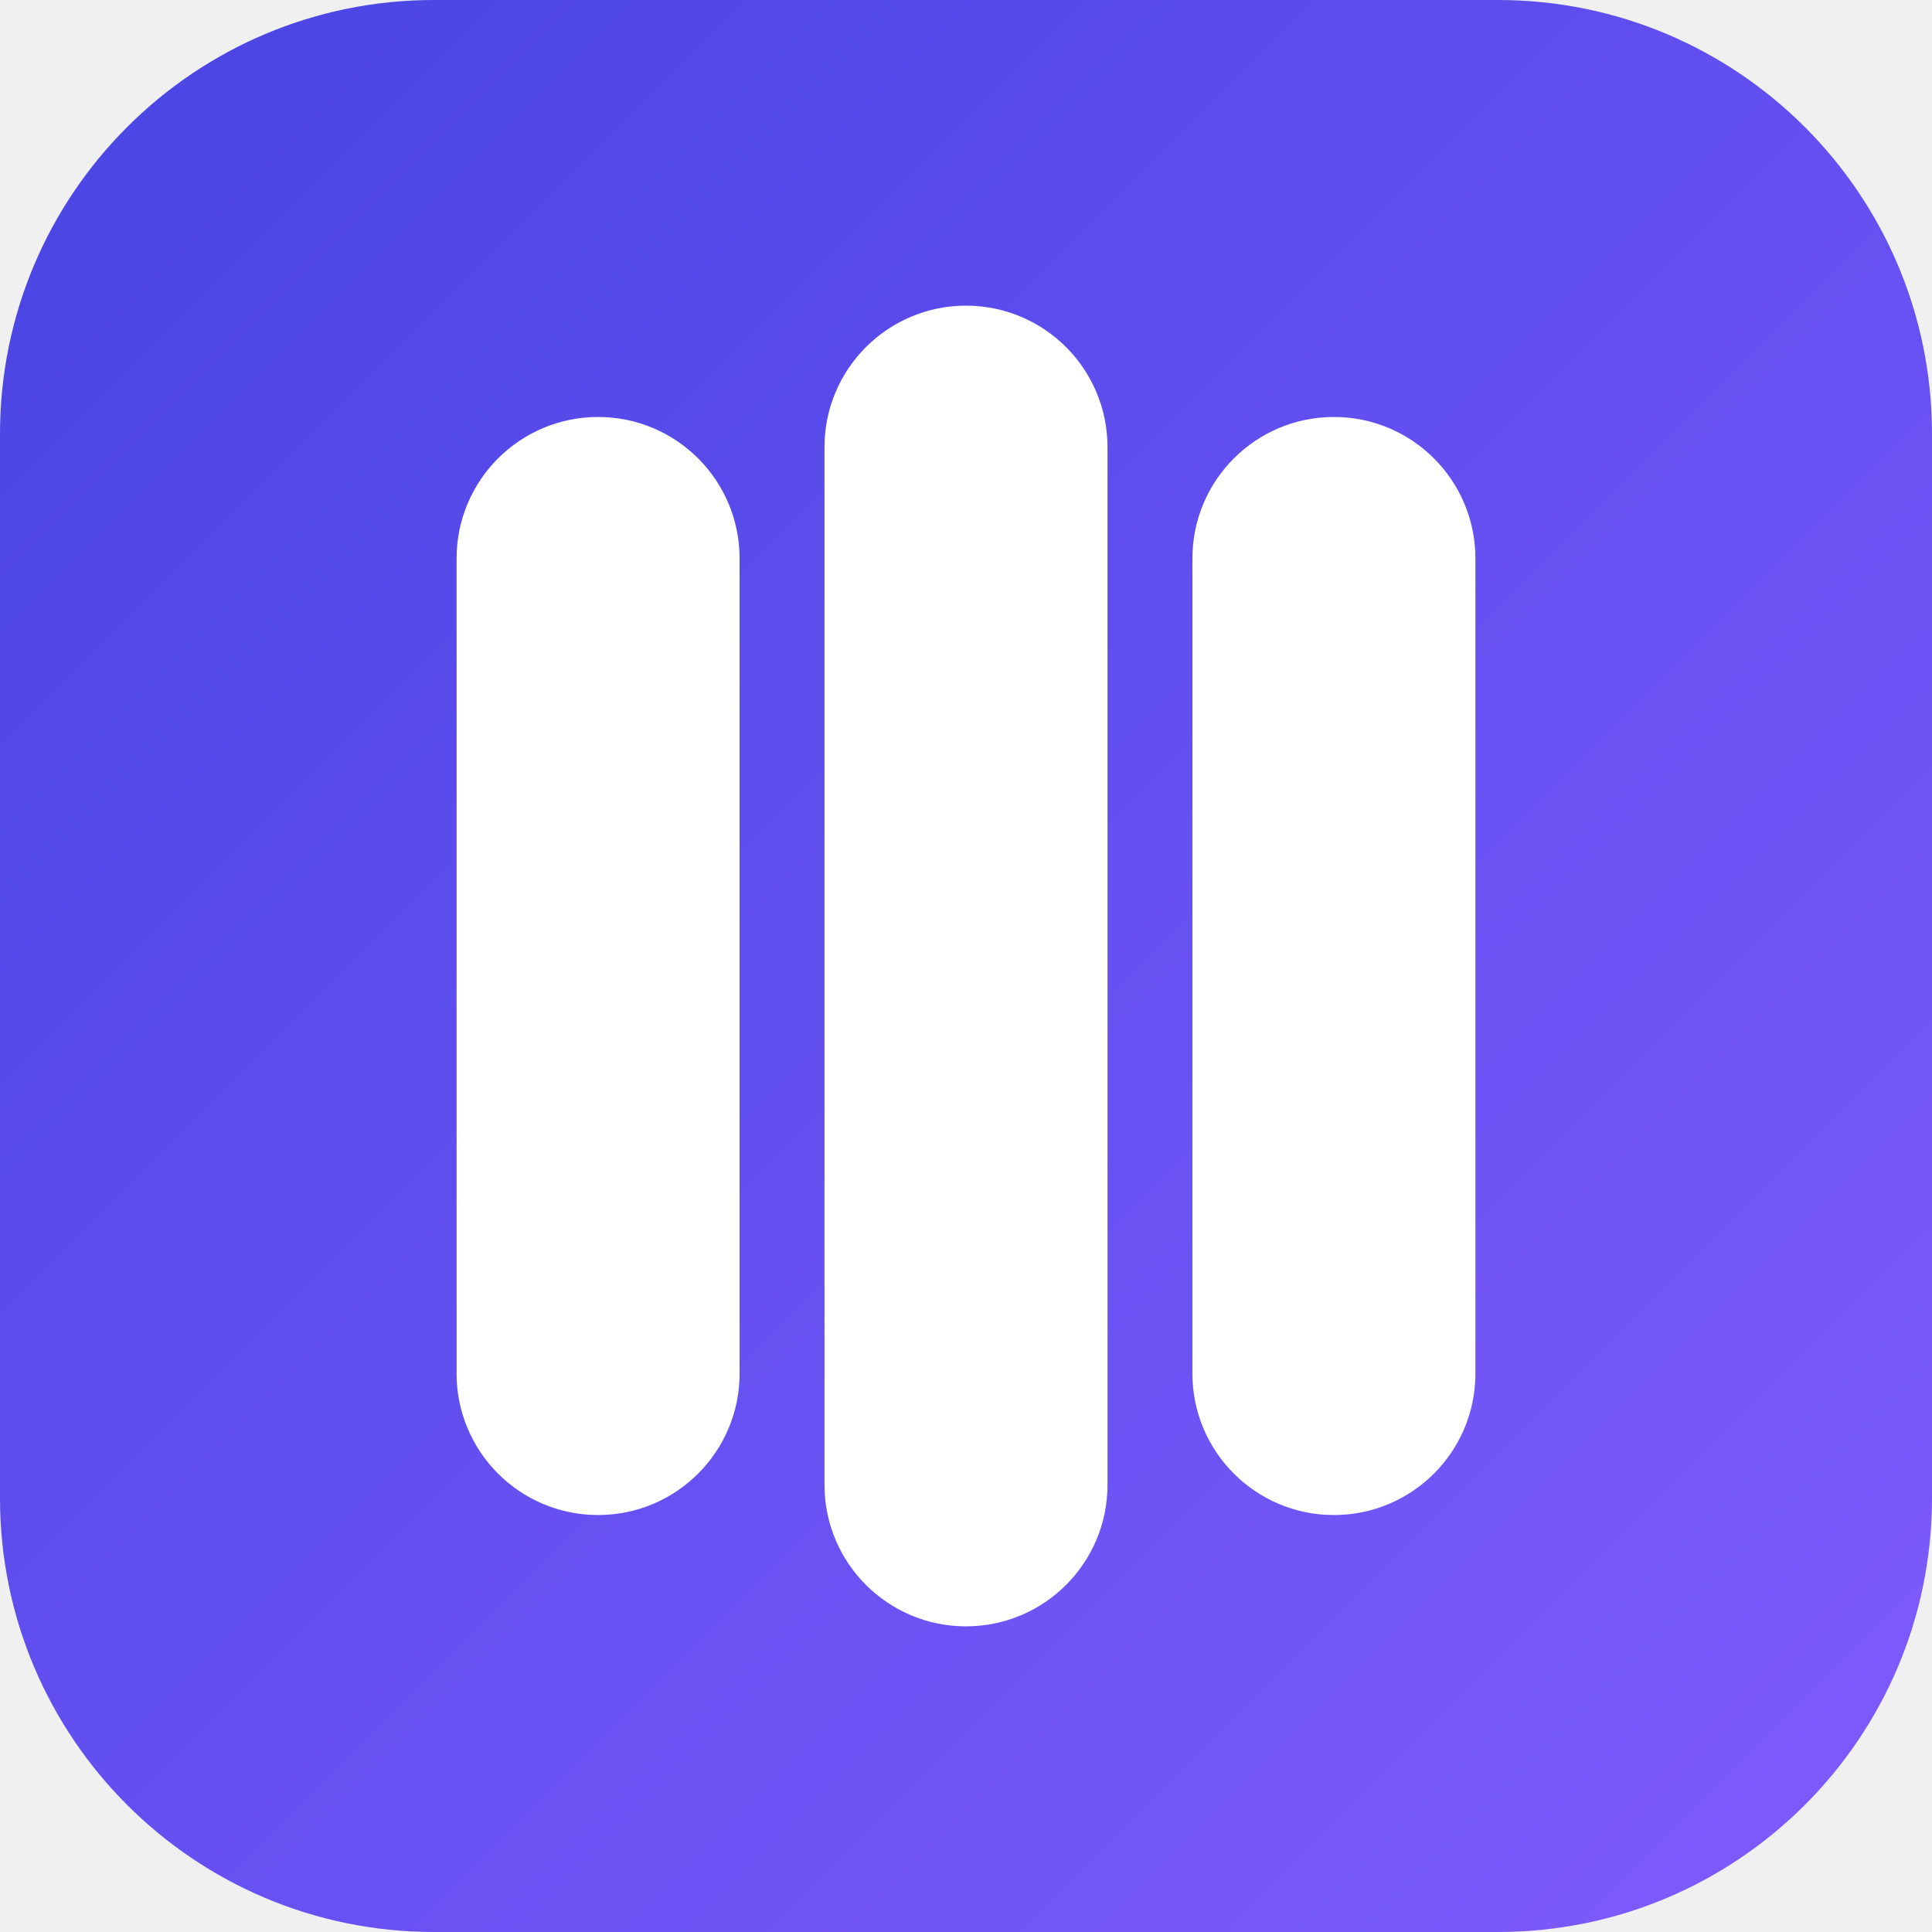
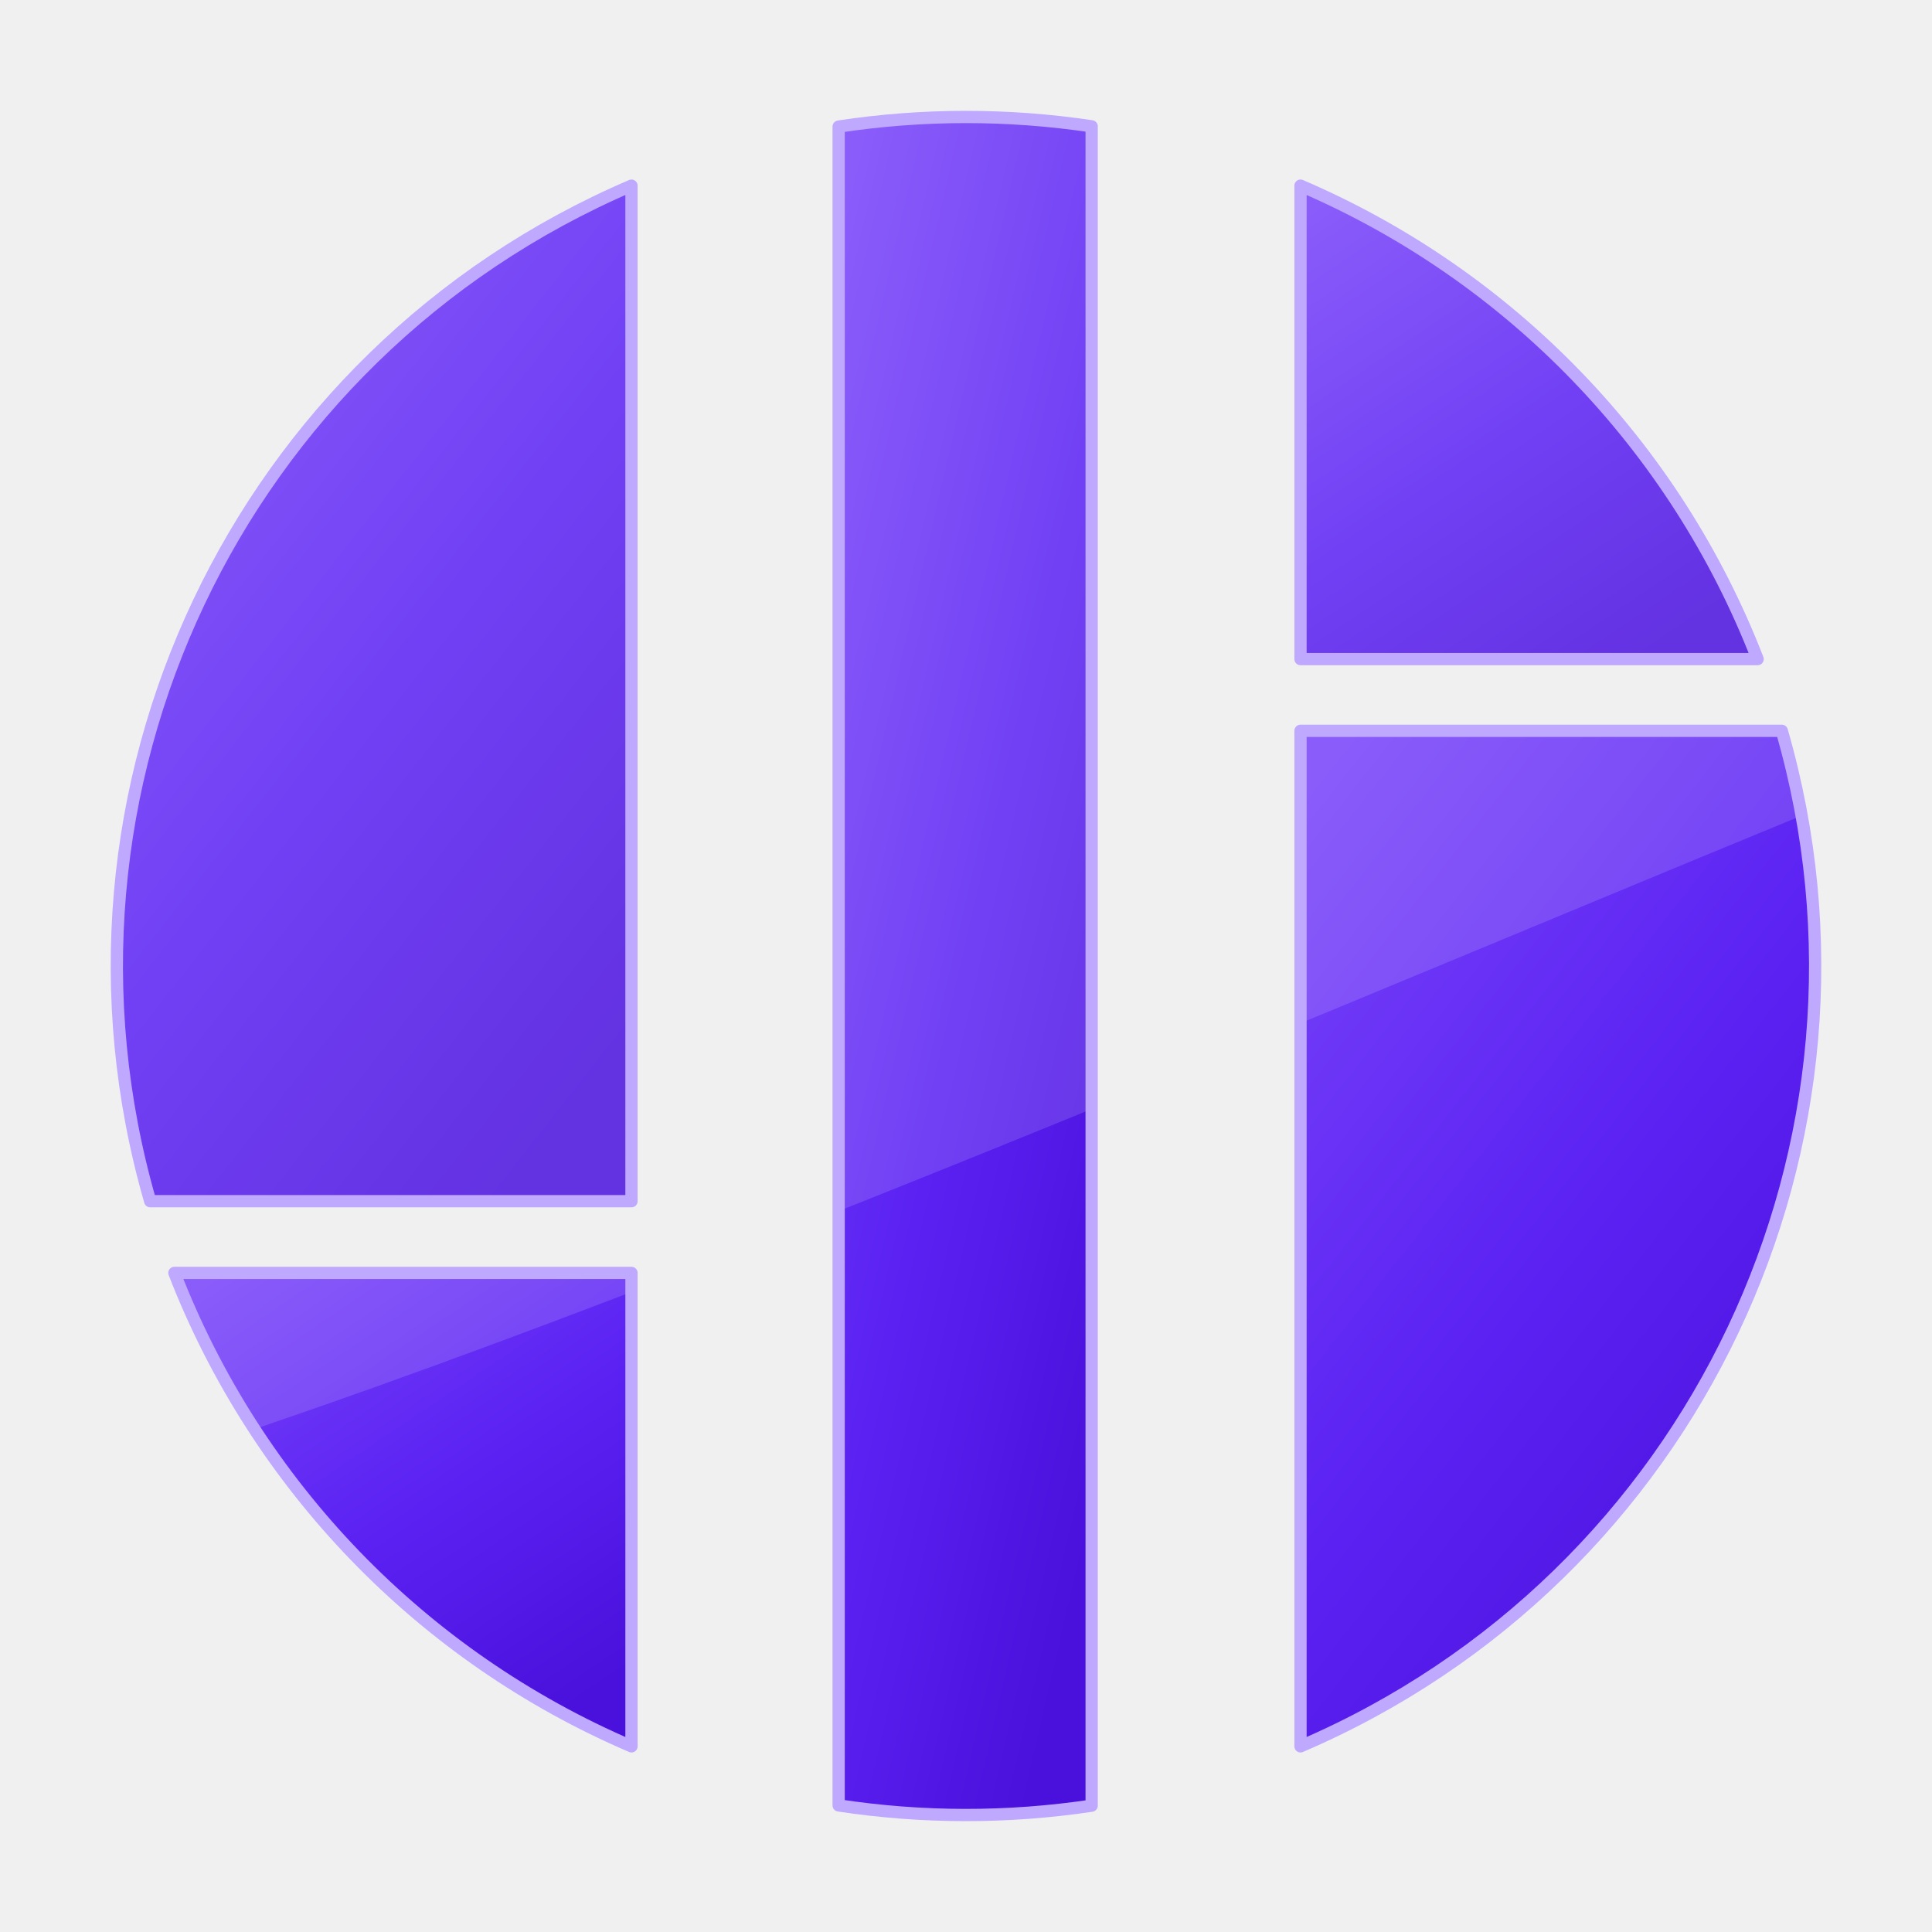
- <svg xmlns="http://www.w3.org/2000/svg" width="1024" height="1024" viewBox="0 0 1024 1024" fill="none">
+ <svg xmlns="http://www.w3.org/2000/svg" viewBox="0 0 1024 1024" role="img">
  <defs>
-     <linearGradient id="oxeeuiIconGradient" x1="0" y1="0" x2="1" y2="1">
-       <stop offset="0" stop-color="#4744E2" />
-       <stop offset="1" stop-color="#805BFE" />
+     <linearGradient id="icon-fill" x1="0.1" y1="0" x2="0.75" y2="1">
+       <stop offset="0" stop-color="#7742F9" />
+       <stop offset="0.55" stop-color="#5A21F2" />
+       <stop offset="1" stop-color="#4A11DC" />
    </linearGradient>
+     <clipPath id="icon-gloss">
+       <path d="M0 800 C 280 720 690 540 1024 404 L1024 0 L0 0 Z" />
+     </clipPath>
  </defs>
-   <rect width="1024" height="1024" rx="230" fill="url(#oxeeuiIconGradient)" />
-   <rect x="242" y="221" width="150" height="582" rx="75" fill="#ffffff" />
-   <rect x="437" y="162" width="150" height="700" rx="75" fill="#ffffff" />
-   <rect x="632" y="221" width="150" height="582" rx="75" fill="#ffffff" />
+   <g fill="url(#icon-fill)">
+     <path d="M 79.613 636.667 A 450 450 0 0 1 334.7 98.4 L 334.7 636.667 Z" />
+     <path d="M 334.7 925.6 A 450 450 0 0 1 92.429 674.667 L 334.7 674.667 Z" />
+     <path d="M 578.6 957.044 A 450 450 0 0 1 444.5 956.909 L 444.5 67.091 A 450 450 0 0 1 578.6 66.956 Z" />
+     <path d="M 689.3 98.4 A 450 450 0 0 1 931.571 349.333 L 689.3 349.333 Z" />
+     <path d="M 944.387 387.333 A 450 450 0 0 1 689.3 925.6 L 689.3 387.333 Z" />
+   </g>
+   <g clip-path="url(#icon-gloss)" fill="#fff" opacity="0.14">
+     <path d="M 79.613 636.667 A 450 450 0 0 1 334.7 98.4 L 334.7 636.667 Z" />
+     <path d="M 334.7 925.6 A 450 450 0 0 1 92.429 674.667 L 334.7 674.667 Z" />
+     <path d="M 578.6 957.044 A 450 450 0 0 1 444.5 956.909 L 444.5 67.091 A 450 450 0 0 1 578.6 66.956 Z" />
+     <path d="M 689.3 98.4 A 450 450 0 0 1 931.571 349.333 L 689.3 349.333 Z" />
+     <path d="M 944.387 387.333 A 450 450 0 0 1 689.3 925.6 L 689.3 387.333 Z" />
+   </g>
+   <g fill="none" stroke="#BFA9FF" stroke-width="6.5" stroke-linejoin="round">
+     <path d="M 79.613 636.667 A 450 450 0 0 1 334.7 98.4 L 334.7 636.667 Z" />
+     <path d="M 334.7 925.6 A 450 450 0 0 1 92.429 674.667 L 334.7 674.667 Z" />
+     <path d="M 578.6 957.044 A 450 450 0 0 1 444.5 956.909 L 444.5 67.091 A 450 450 0 0 1 578.6 66.956 Z" />
+     <path d="M 689.3 98.4 A 450 450 0 0 1 931.571 349.333 L 689.3 349.333 Z" />
+     <path d="M 944.387 387.333 A 450 450 0 0 1 689.3 925.6 L 689.3 387.333 Z" />
+   </g>
</svg>
